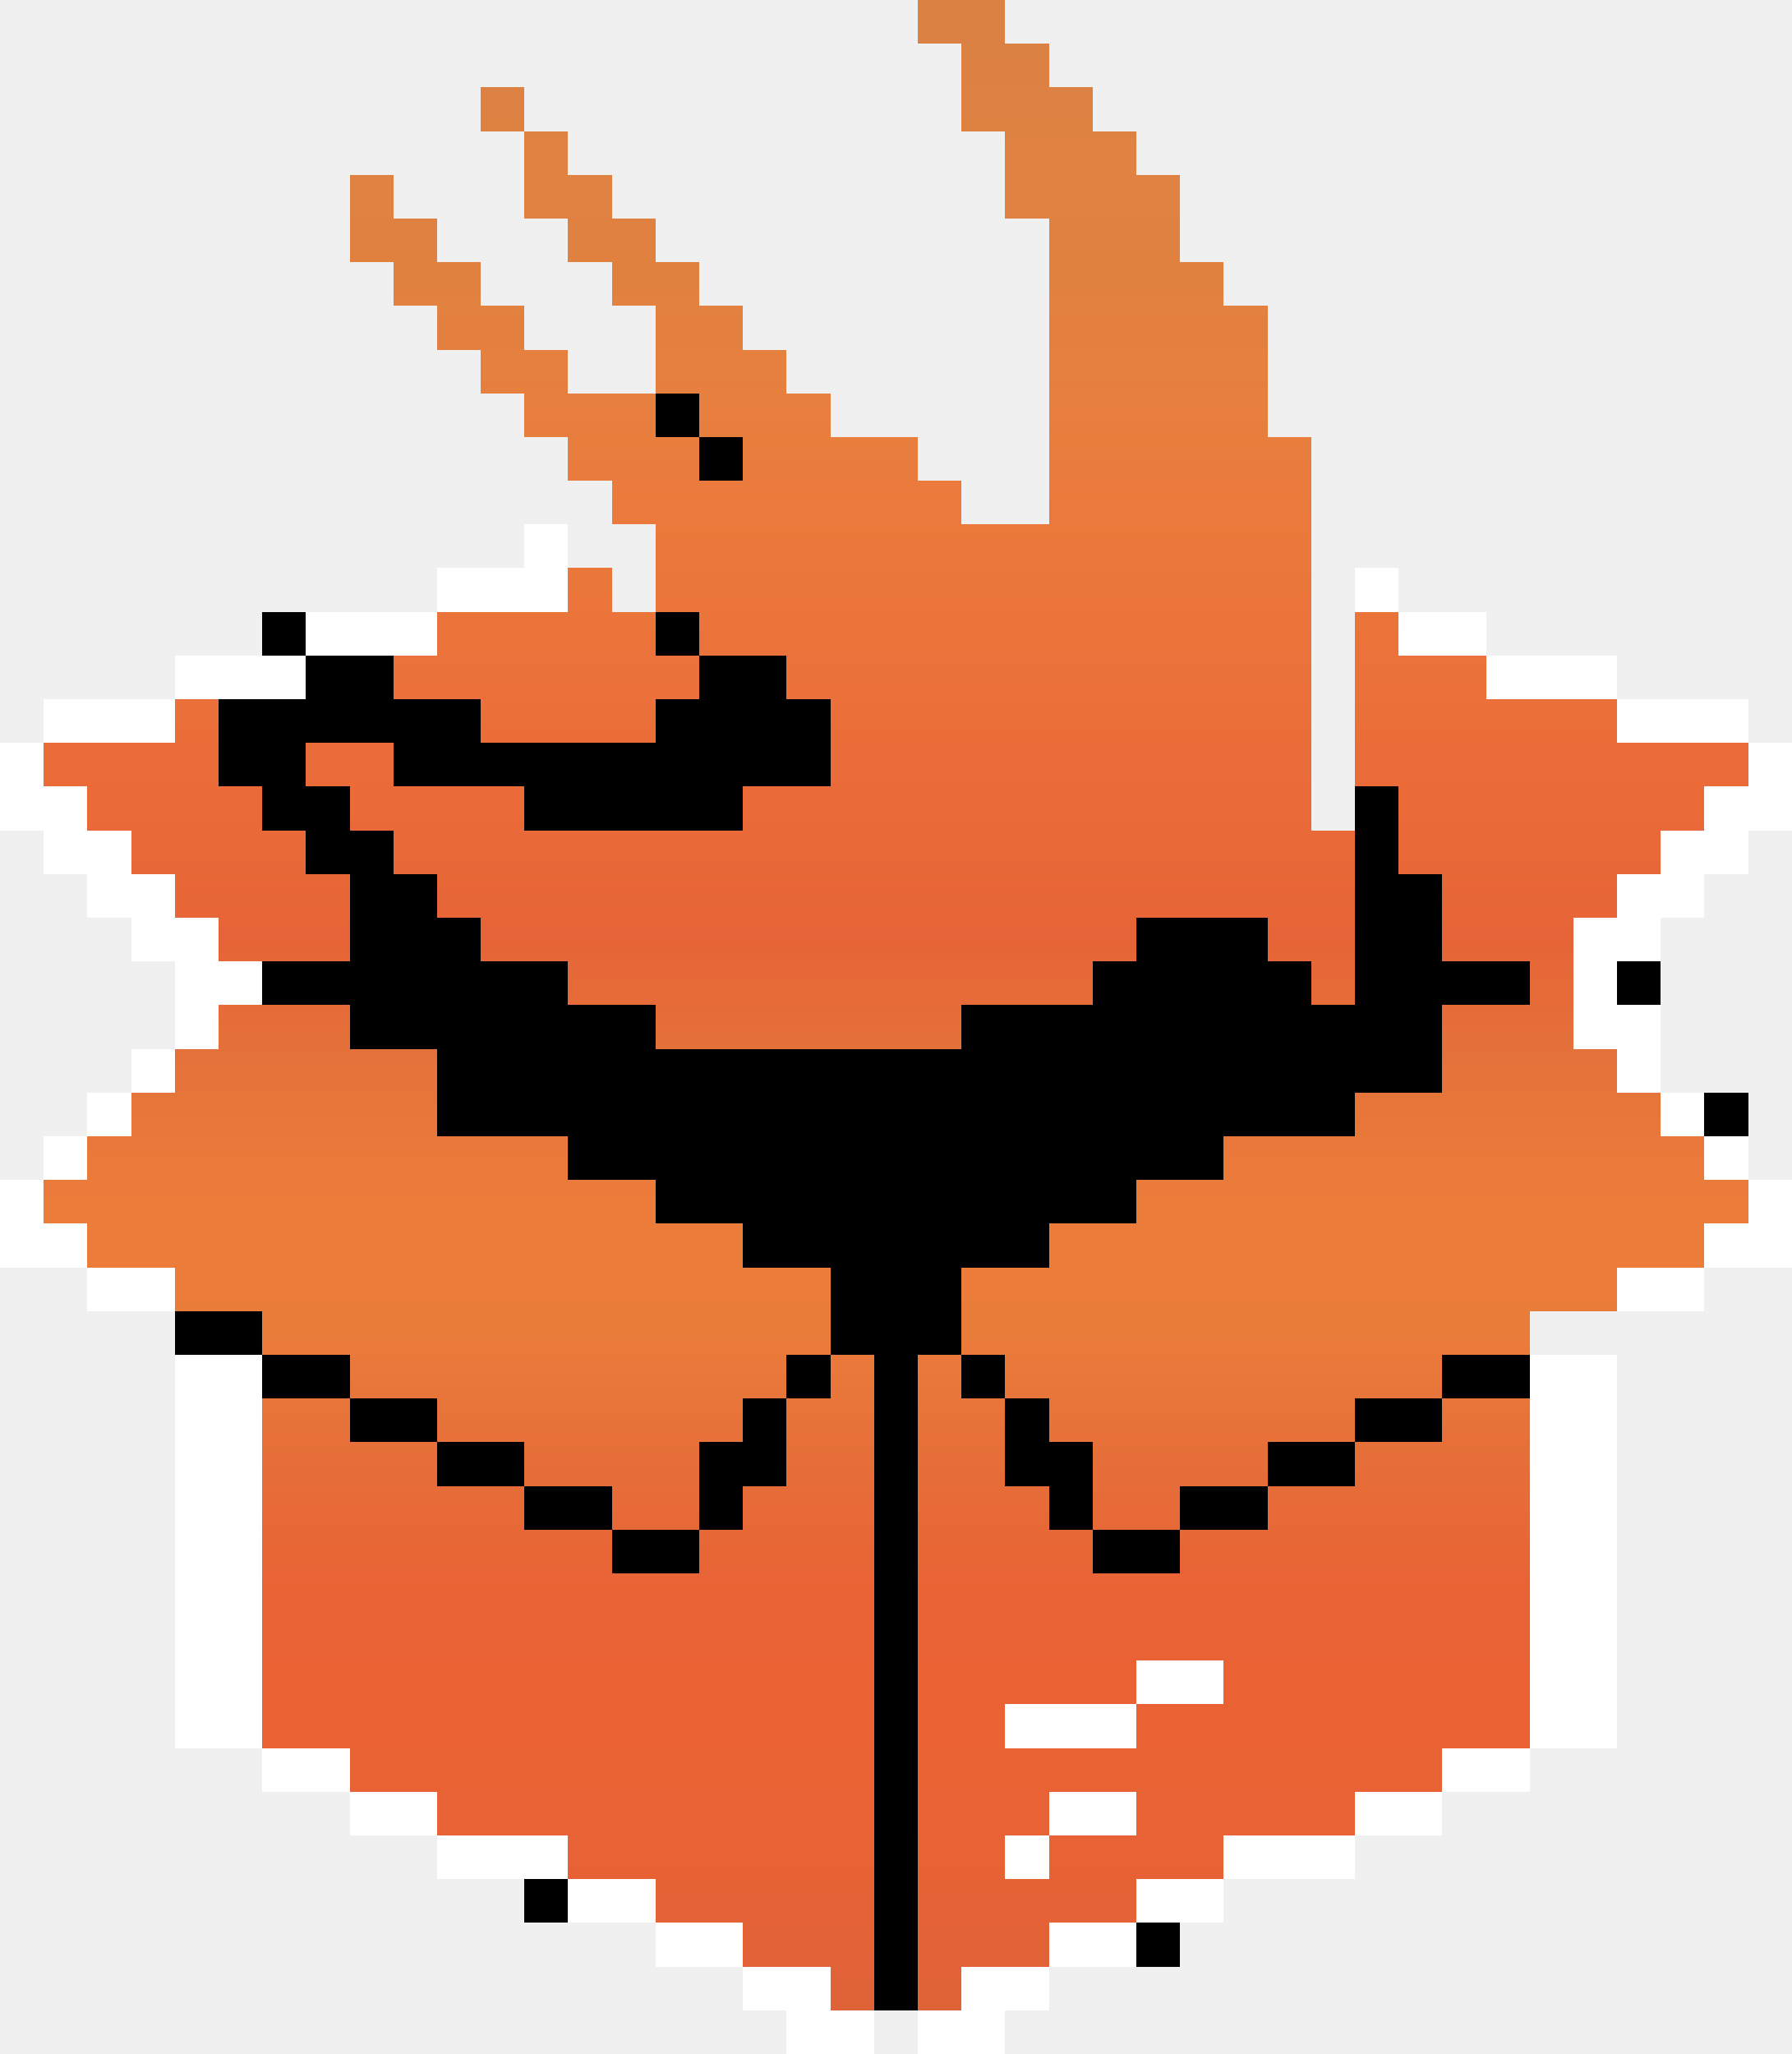
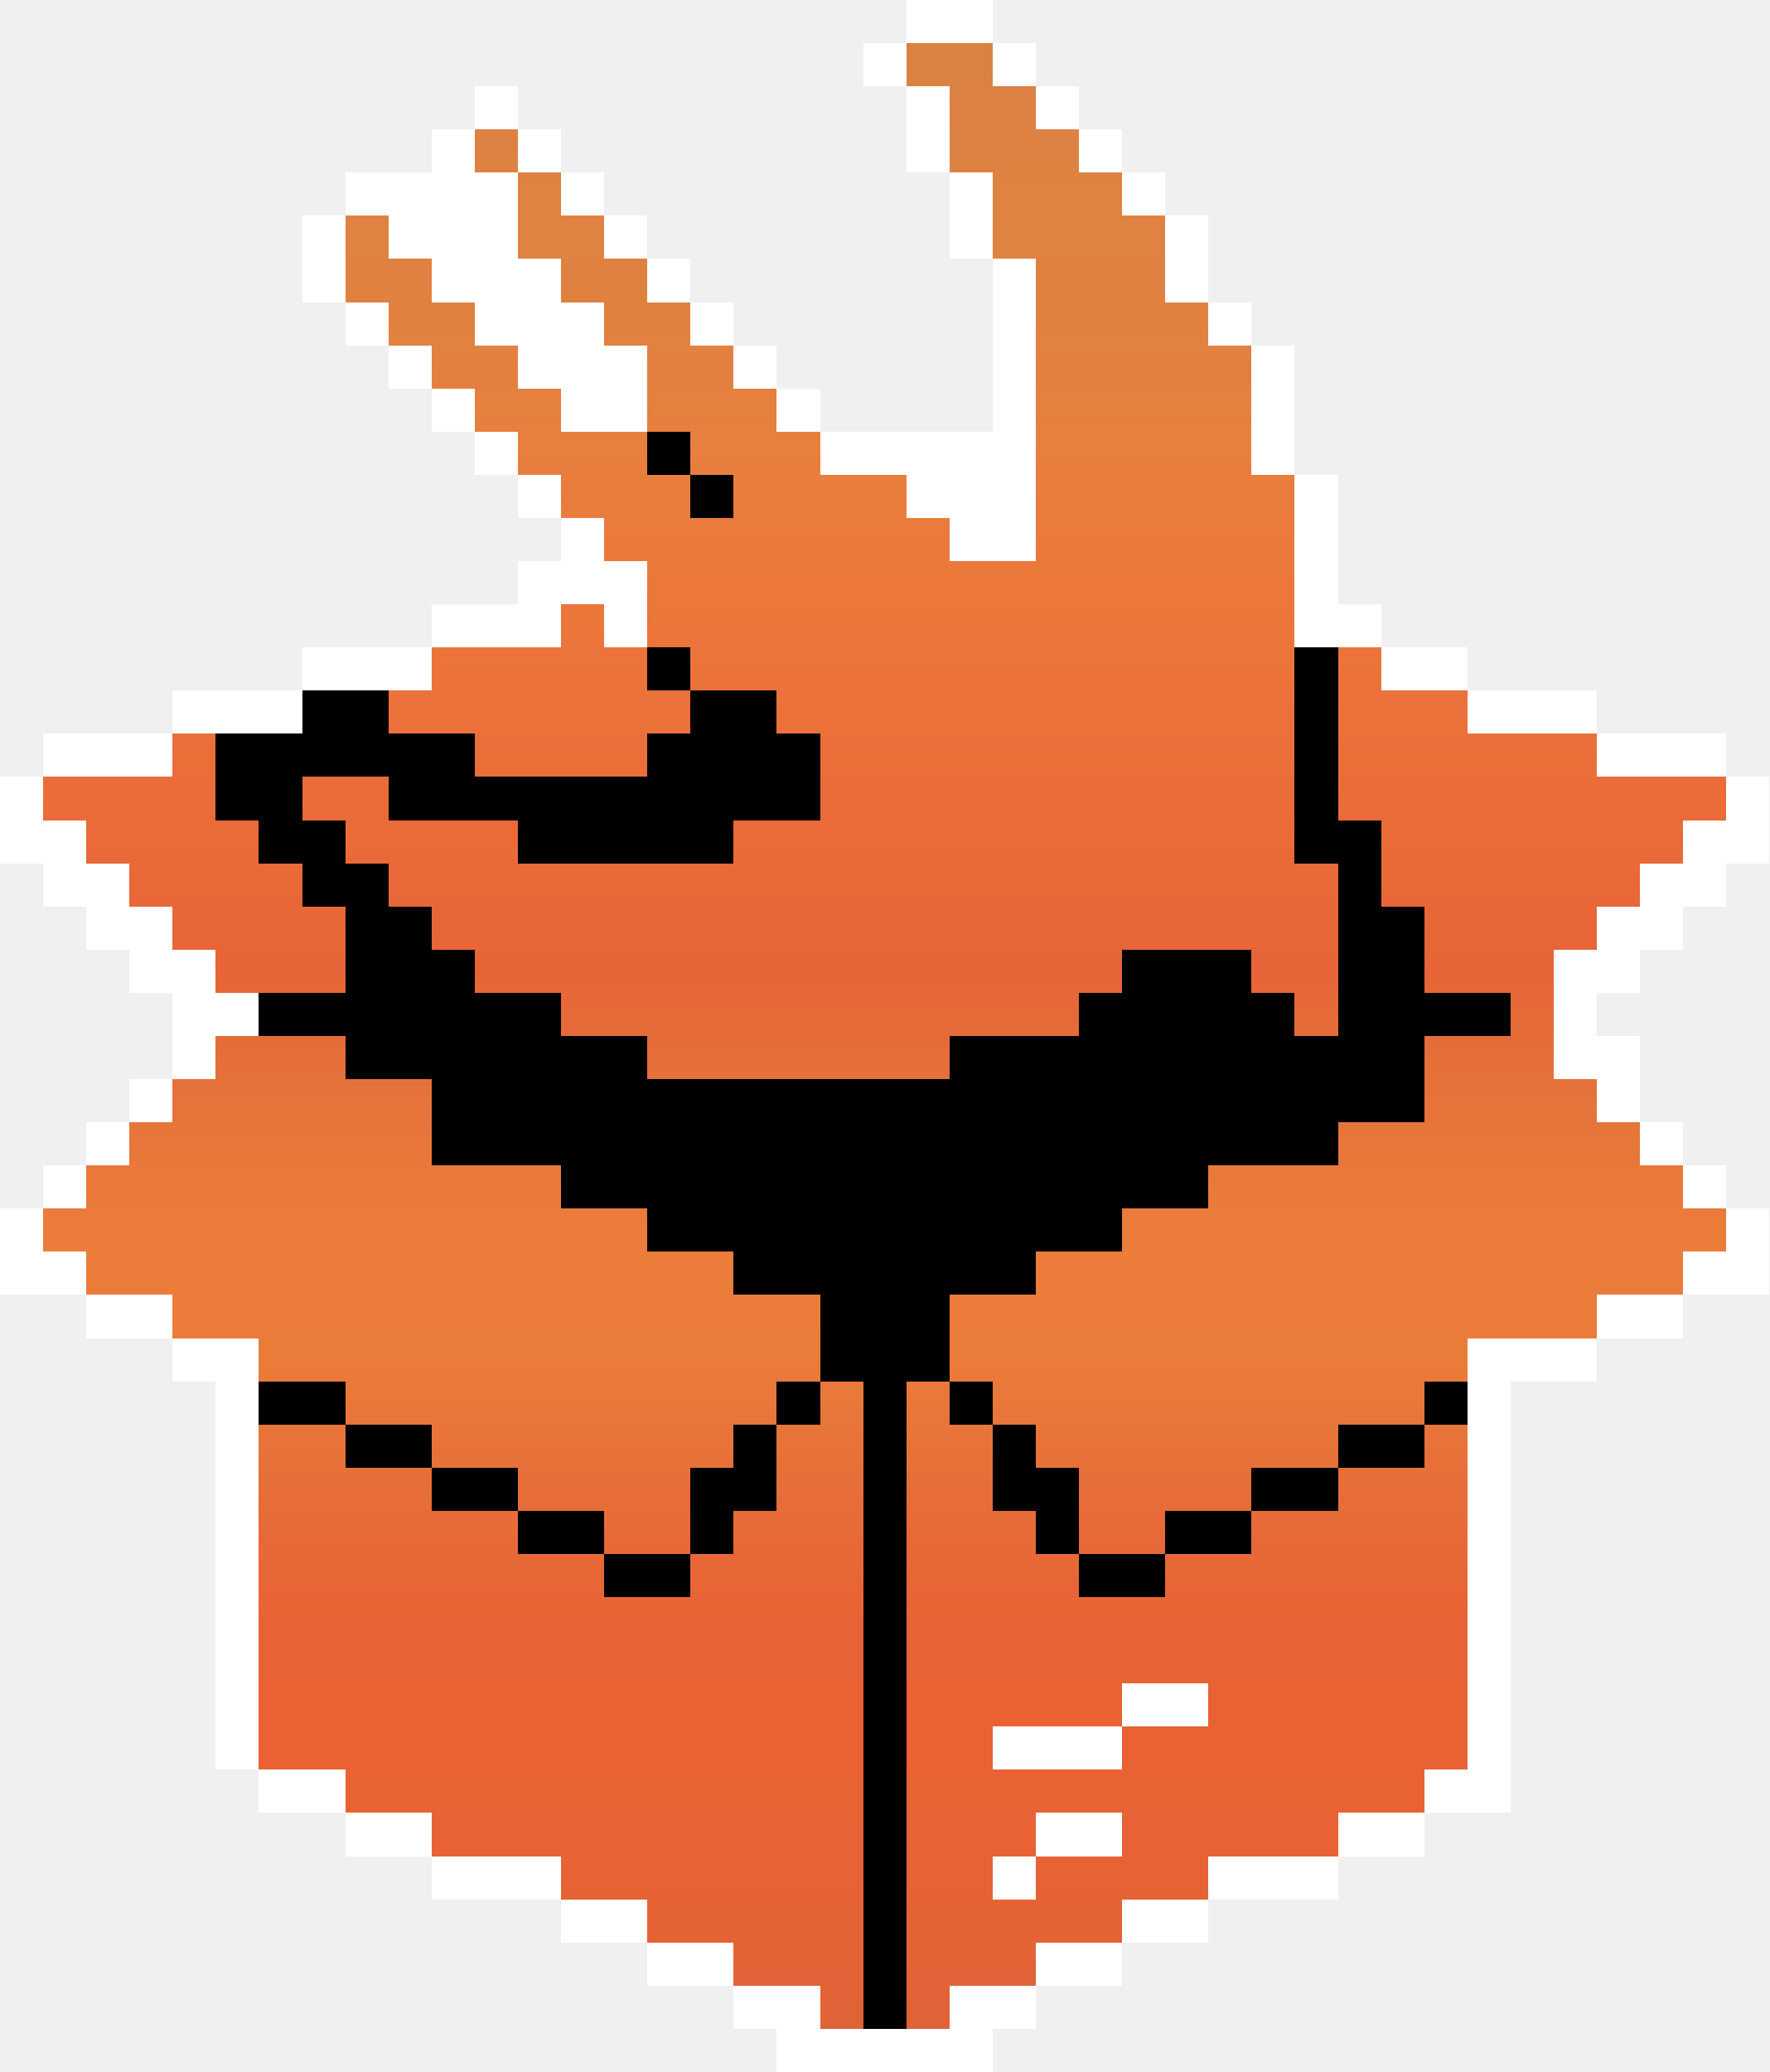
- <svg xmlns="http://www.w3.org/2000/svg" viewBox="0 0 41 47" width="410" height="470" shape-rendering="crispEdges">
+ <svg xmlns="http://www.w3.org/2000/svg" viewBox="0 -1 41 48" width="410" height="480" shape-rendering="crispEdges">
  <defs>
-     <linearGradient id="o" gradientUnits="userSpaceOnUse" x1="0" y1="0" x2="0" y2="47">
-       <stop offset="0.011" stop-color="#da8144" />
-       <stop offset="0.074" stop-color="#df8242" />
-       <stop offset="0.138" stop-color="#e18140" />
-       <stop offset="0.202" stop-color="#e87f3e" />
-       <stop offset="0.266" stop-color="#eb783a" />
-       <stop offset="0.330" stop-color="#eb713a" />
-       <stop offset="0.394" stop-color="#ea6a38" />
-       <stop offset="0.457" stop-color="#e66437" />
-       <stop offset="0.521" stop-color="#e5733a" />
-       <stop offset="0.585" stop-color="#ec7c3a" />
-       <stop offset="0.649" stop-color="#ea7c3a" />
-       <stop offset="0.713" stop-color="#e66e39" />
-       <stop offset="0.777" stop-color="#e96235" />
-       <stop offset="0.840" stop-color="#ea6234" />
-       <stop offset="0.904" stop-color="#e76235" />
-       <stop offset="0.968" stop-color="#e06337" />
-       <stop offset="0.989" stop-color="#dd6337" />
+     <linearGradient id="a" gradientUnits="userSpaceOnUse" x1="0" y1="0" x2="0" y2="47">
+       <stop offset=".011" stop-color="#da8144" />
+       <stop offset=".074" stop-color="#df8242" />
+       <stop offset=".138" stop-color="#e18140" />
+       <stop offset=".202" stop-color="#e87f3e" />
+       <stop offset=".266" stop-color="#eb783a" />
+       <stop offset=".33" stop-color="#eb713a" />
+       <stop offset=".394" stop-color="#ea6a38" />
+       <stop offset=".457" stop-color="#e66437" />
+       <stop offset=".521" stop-color="#e5733a" />
+       <stop offset=".585" stop-color="#ec7c3a" />
+       <stop offset=".649" stop-color="#ea7c3a" />
+       <stop offset=".713" stop-color="#e66e39" />
+       <stop offset=".777" stop-color="#e96235" />
+       <stop offset=".84" stop-color="#ea6234" />
+       <stop offset=".904" stop-color="#e76235" />
+       <stop offset=".968" stop-color="#e06337" />
+       <stop offset=".989" stop-color="#dd6337" />
    </linearGradient>
  </defs>
-   <g fill="url(#o)">
-     <rect x="21" y="0" width="2" height="1" />
-     <rect x="22" y="1" width="2" height="1" />
-     <rect x="11" y="2" width="1" height="1" />
-     <rect x="22" y="2" width="3" height="1" />
-     <rect x="12" y="3" width="1" height="1" />
-     <rect x="23" y="3" width="3" height="1" />
-     <rect x="8" y="4" width="1" height="1" />
-     <rect x="12" y="4" width="2" height="1" />
-     <rect x="23" y="4" width="4" height="1" />
-     <rect x="8" y="5" width="2" height="1" />
-     <rect x="13" y="5" width="2" height="1" />
-     <rect x="24" y="5" width="3" height="1" />
-     <rect x="9" y="6" width="2" height="1" />
-     <rect x="14" y="6" width="2" height="1" />
-     <rect x="24" y="6" width="4" height="1" />
-     <rect x="10" y="7" width="2" height="1" />
-     <rect x="15" y="7" width="2" height="1" />
-     <rect x="24" y="7" width="5" height="3" />
-     <rect x="11" y="8" width="2" height="1" />
-     <rect x="15" y="8" width="3" height="1" />
-     <rect x="12" y="9" width="3" height="1" />
-     <rect x="16" y="9" width="3" height="1" />
-     <rect x="13" y="10" width="3" height="1" />
-     <rect x="17" y="10" width="4" height="1" />
-     <rect x="24" y="10" width="6" height="2" />
-     <rect x="14" y="11" width="8" height="1" />
-     <rect x="15" y="12" width="15" height="2" />
-     <rect x="13" y="13" width="1" height="1" />
-     <rect x="10" y="14" width="5" height="1" />
-     <rect x="16" y="14" width="14" height="1" />
-     <rect x="31" y="14" width="1" height="1" />
-     <rect x="9" y="15" width="7" height="1" />
-     <rect x="18" y="15" width="12" height="1" />
-     <rect x="31" y="15" width="3" height="1" />
-     <rect x="4" y="16" width="1" height="1" />
-     <rect x="11" y="16" width="4" height="1" />
-     <rect x="19" y="16" width="11" height="2" />
-     <rect x="31" y="16" width="6" height="1" />
-     <rect x="1" y="17" width="4" height="1" />
-     <rect x="7" y="17" width="2" height="1" />
-     <rect x="31" y="17" width="9" height="1" />
-     <rect x="2" y="18" width="4" height="1" />
-     <rect x="8" y="18" width="4" height="1" />
-     <rect x="17" y="18" width="13" height="1" />
-     <rect x="32" y="18" width="7" height="1" />
-     <rect x="3" y="19" width="4" height="1" />
-     <rect x="9" y="19" width="22" height="1" />
-     <rect x="32" y="19" width="6" height="1" />
-     <rect x="4" y="20" width="4" height="1" />
-     <rect x="10" y="20" width="21" height="1" />
-     <rect x="33" y="20" width="4" height="1" />
-     <rect x="5" y="21" width="3" height="1" />
-     <rect x="11" y="21" width="15" height="1" />
-     <rect x="29" y="21" width="2" height="1" />
-     <rect x="33" y="21" width="3" height="1" />
-     <rect x="13" y="22" width="12" height="1" />
-     <rect x="30" y="22" width="1" height="1" />
-     <rect x="35" y="22" width="1" height="1" />
-     <rect x="5" y="23" width="3" height="1" />
-     <rect x="15" y="23" width="7" height="1" />
-     <rect x="33" y="23" width="3" height="1" />
-     <rect x="4" y="24" width="6" height="1" />
-     <rect x="33" y="24" width="4" height="1" />
-     <rect x="3" y="25" width="7" height="1" />
-     <rect x="31" y="25" width="7" height="1" />
-     <rect x="2" y="26" width="11" height="1" />
-     <rect x="28" y="26" width="11" height="1" />
-     <rect x="1" y="27" width="14" height="1" />
-     <rect x="26" y="27" width="14" height="1" />
-     <rect x="2" y="28" width="15" height="1" />
-     <rect x="24" y="28" width="15" height="1" />
-     <rect x="4" y="29" width="15" height="1" />
-     <rect x="22" y="29" width="15" height="1" />
-     <rect x="6" y="30" width="13" height="1" />
-     <rect x="22" y="30" width="13" height="1" />
-     <rect x="8" y="31" width="10" height="1" />
-     <rect x="19" y="31" width="1" height="1" />
-     <rect x="21" y="31" width="1" height="1" />
-     <rect x="23" y="31" width="10" height="1" />
-     <rect x="6" y="32" width="2" height="1" />
-     <rect x="10" y="32" width="7" height="1" />
-     <rect x="18" y="32" width="2" height="2" />
-     <rect x="21" y="32" width="2" height="2" />
-     <rect x="24" y="32" width="7" height="1" />
-     <rect x="33" y="32" width="2" height="1" />
-     <rect x="6" y="33" width="4" height="1" />
-     <rect x="12" y="33" width="4" height="1" />
-     <rect x="25" y="33" width="4" height="1" />
-     <rect x="31" y="33" width="4" height="1" />
-     <rect x="6" y="34" width="6" height="1" />
-     <rect x="14" y="34" width="2" height="1" />
-     <rect x="17" y="34" width="3" height="1" />
-     <rect x="21" y="34" width="3" height="1" />
-     <rect x="25" y="34" width="2" height="1" />
-     <rect x="29" y="34" width="6" height="1" />
-     <rect x="6" y="35" width="8" height="1" />
-     <rect x="16" y="35" width="4" height="1" />
-     <rect x="21" y="35" width="4" height="1" />
-     <rect x="27" y="35" width="8" height="1" />
-     <rect x="6" y="36" width="14" height="4" />
-     <rect x="21" y="36" width="14" height="2" />
-     <rect x="21" y="38" width="5" height="1" />
-     <rect x="28" y="38" width="7" height="1" />
-     <rect x="21" y="39" width="2" height="1" />
-     <rect x="26" y="39" width="9" height="1" />
-     <rect x="8" y="40" width="12" height="1" />
-     <rect x="21" y="40" width="12" height="1" />
-     <rect x="10" y="41" width="10" height="1" />
-     <rect x="21" y="41" width="3" height="1" />
-     <rect x="26" y="41" width="5" height="1" />
-     <rect x="13" y="42" width="7" height="1" />
-     <rect x="21" y="42" width="2" height="1" />
-     <rect x="24" y="42" width="4" height="1" />
-     <rect x="15" y="43" width="5" height="1" />
-     <rect x="21" y="43" width="5" height="1" />
-     <rect x="17" y="44" width="3" height="1" />
-     <rect x="21" y="44" width="3" height="1" />
-     <rect x="19" y="45" width="1" height="1" />
-     <rect x="21" y="45" width="1" height="1" />
+   <g fill="url(#a)">
+     <path d="M21 0h2v1h-2z" />
+     <path d="M22 1h2v1h-2z" />
+     <path d="M11 2h1v1h-1z" />
+     <path d="M22 2h3v1h-3z" />
+     <path d="M12 3h1v1h-1z" />
+     <path d="M23 3h3v1h-3z" />
+     <path d="M8 4h1v1H8z" />
+     <path d="M12 4h2v1h-2z" />
+     <path d="M23 4h4v1h-4z" />
+     <path d="M8 5h2v1H8z" />
+     <path d="M13 5h2v1h-2z" />
+     <path d="M24 5h3v1h-3z" />
+     <path d="M9 6h2v1H9z" />
+     <path d="M14 6h2v1h-2z" />
+     <path d="M24 6h4v1h-4z" />
+     <path d="M10 7h2v1h-2z" />
+     <path d="M15 7h2v1h-2z" />
+     <path d="M24 7h5v3h-5z" />
+     <path d="M11 8h2v1h-2z" />
+     <path d="M15 8h3v1h-3z" />
+     <path d="M12 9h3v1h-3z" />
+     <path d="M16 9h3v1h-3z" />
+     <path d="M13 10h3v1h-3z" />
+     <path d="M17 10h4v1h-4z" />
+     <path d="M24 10h6v2h-6z" />
+     <path d="M14 11h8v1h-8z" />
+     <path d="M15 12h15v2H15z" />
+     <path d="M13 13h1v1h-1z" />
+     <path d="M10 14h5v1h-5z" />
+     <path d="M16 14h14v1H16z" />
+     <path d="M31 14h1v1h-1z" />
+     <path d="M9 15h7v1H9z" />
+     <path d="M18 15h12v1H18z" />
+     <path d="M31 15h3v1h-3z" />
+     <path d="M4 16h1v1H4z" />
+     <path d="M11 16h4v1h-4z" />
+     <path d="M19 16h11v2H19z" />
+     <path d="M31 16h6v1h-6z" />
+     <path d="M1 17h4v1H1z" />
+     <path d="M7 17h2v1H7z" />
+     <path d="M31 17h9v1h-9z" />
+     <path d="M2 18h4v1H2z" />
+     <path d="M8 18h4v1H8z" />
+     <path d="M17 18h13v1H17z" />
+     <path d="M32 18h7v1h-7z" />
+     <path d="M3 19h4v1H3z" />
+     <path d="M9 19h22v1H9z" />
+     <path d="M32 19h6v1h-6z" />
+     <path d="M4 20h4v1H4z" />
+     <path d="M10 20h21v1H10z" />
+     <path d="M33 20h4v1h-4z" />
+     <path d="M5 21h3v1H5z" />
+     <path d="M11 21h15v1H11z" />
+     <path d="M29 21h2v1h-2z" />
+     <path d="M33 21h3v1h-3z" />
+     <path d="M13 22h12v1H13z" />
+     <path d="M30 22h1v1h-1z" />
+     <path d="M35 22h1v1h-1z" />
+     <path d="M5 23h3v1H5z" />
+     <path d="M15 23h7v1h-7z" />
+     <path d="M33 23h3v1h-3z" />
+     <path d="M4 24h6v1H4z" />
+     <path d="M33 24h4v1h-4z" />
+     <path d="M3 25h7v1H3z" />
+     <path d="M31 25h7v1h-7z" />
+     <path d="M2 26h11v1H2z" />
+     <path d="M28 26h11v1H28z" />
+     <path d="M1 27h14v1H1z" />
+     <path d="M26 27h14v1H26z" />
+     <path d="M2 28h15v1H2z" />
+     <path d="M24 28h15v1H24z" />
+     <path d="M4 29h15v1H4z" />
+     <path d="M22 29h15v1H22z" />
+     <path d="M6 30h13v1H6z" />
+     <path d="M22 30h13v1H22z" />
+     <path d="M8 31h10v1H8z" />
+     <path d="M19 31h1v1h-1z" />
+     <path d="M21 31h1v1h-1z" />
+     <path d="M23 31h10v1H23z" />
+     <path d="M6 32h2v1H6z" />
+     <path d="M10 32h7v1h-7z" />
+     <path d="M18 32h2v2h-2z" />
+     <path d="M21 32h2v2h-2z" />
+     <path d="M24 32h7v1h-7z" />
+     <path d="M33 32h2v1h-2z" />
+     <path d="M6 33h4v1H6z" />
+     <path d="M12 33h4v1h-4z" />
+     <path d="M25 33h4v1h-4z" />
+     <path d="M31 33h4v1h-4z" />
+     <path d="M6 34h6v1H6z" />
+     <path d="M14 34h2v1h-2z" />
+     <path d="M17 34h3v1h-3z" />
+     <path d="M21 34h3v1h-3z" />
+     <path d="M25 34h2v1h-2z" />
+     <path d="M29 34h6v1h-6z" />
+     <path d="M6 35h8v1H6z" />
+     <path d="M16 35h4v1h-4z" />
+     <path d="M21 35h4v1h-4z" />
+     <path d="M27 35h8v1h-8z" />
+     <path d="M6 36h14v4H6z" />
+     <path d="M21 36h14v2H21z" />
+     <path d="M21 38h5v1h-5z" />
+     <path d="M28 38h7v1h-7z" />
+     <path d="M21 39h2v1h-2z" />
+     <path d="M26 39h9v1h-9z" />
+     <path d="M8 40h12v1H8z" />
+     <path d="M21 40h12v1H21z" />
+     <path d="M10 41h10v1H10z" />
+     <path d="M21 41h3v1h-3z" />
+     <path d="M26 41h5v1h-5z" />
+     <path d="M13 42h7v1h-7z" />
+     <path d="M21 42h2v1h-2z" />
+     <path d="M24 42h4v1h-4z" />
+     <path d="M15 43h5v1h-5z" />
+     <path d="M21 43h5v1h-5z" />
+     <path d="M17 44h3v1h-3z" />
+     <path d="M21 44h3v1h-3z" />
+     <path d="M19 45h1v1h-1z" />
+     <path d="M21 45h1v1h-1z" />
  </g>
-   <g fill="#000">
-     <rect x="15" y="9" width="1" height="1" />
-     <rect x="16" y="10" width="1" height="1" />
-     <rect x="6" y="14" width="1" height="1" />
-     <rect x="15" y="14" width="1" height="1" />
-     <rect x="7" y="15" width="2" height="1" />
-     <rect x="16" y="15" width="2" height="1" />
-     <rect x="5" y="16" width="6" height="1" />
-     <rect x="15" y="16" width="4" height="1" />
-     <rect x="5" y="17" width="2" height="1" />
-     <rect x="9" y="17" width="10" height="1" />
-     <rect x="6" y="18" width="2" height="1" />
-     <rect x="12" y="18" width="5" height="1" />
-     <rect x="31" y="18" width="1" height="2" />
-     <rect x="7" y="19" width="2" height="1" />
-     <rect x="8" y="20" width="2" height="1" />
-     <rect x="31" y="20" width="2" height="2" />
-     <rect x="8" y="21" width="3" height="1" />
-     <rect x="26" y="21" width="3" height="1" />
-     <rect x="6" y="22" width="7" height="1" />
-     <rect x="25" y="22" width="5" height="1" />
-     <rect x="31" y="22" width="4" height="1" />
-     <rect x="37" y="22" width="1" height="1" />
-     <rect x="8" y="23" width="7" height="1" />
-     <rect x="22" y="23" width="11" height="1" />
-     <rect x="10" y="24" width="23" height="1" />
-     <rect x="10" y="25" width="21" height="1" />
-     <rect x="39" y="25" width="1" height="1" />
-     <rect x="13" y="26" width="15" height="1" />
-     <rect x="15" y="27" width="11" height="1" />
-     <rect x="17" y="28" width="7" height="1" />
-     <rect x="19" y="29" width="3" height="2" />
-     <rect x="4" y="30" width="2" height="1" />
-     <rect x="6" y="31" width="2" height="1" />
-     <rect x="18" y="31" width="1" height="1" />
-     <rect x="20" y="31" width="1" height="15" />
-     <rect x="22" y="31" width="1" height="1" />
-     <rect x="33" y="31" width="2" height="1" />
-     <rect x="8" y="32" width="2" height="1" />
-     <rect x="17" y="32" width="1" height="1" />
-     <rect x="23" y="32" width="1" height="1" />
-     <rect x="31" y="32" width="2" height="1" />
-     <rect x="10" y="33" width="2" height="1" />
-     <rect x="16" y="33" width="2" height="1" />
-     <rect x="23" y="33" width="2" height="1" />
-     <rect x="29" y="33" width="2" height="1" />
-     <rect x="12" y="34" width="2" height="1" />
-     <rect x="16" y="34" width="1" height="1" />
-     <rect x="24" y="34" width="1" height="1" />
-     <rect x="27" y="34" width="2" height="1" />
-     <rect x="14" y="35" width="2" height="1" />
-     <rect x="25" y="35" width="2" height="1" />
-     <rect x="12" y="43" width="1" height="1" />
-     <rect x="26" y="44" width="1" height="1" />
-   </g>
-   <g fill="#fff">
-     <rect x="12" y="12" width="1" height="1" />
-     <rect x="10" y="13" width="3" height="1" />
-     <rect x="31" y="13" width="1" height="1" />
-     <rect x="7" y="14" width="3" height="1" />
-     <rect x="32" y="14" width="2" height="1" />
-     <rect x="4" y="15" width="3" height="1" />
-     <rect x="34" y="15" width="3" height="1" />
-     <rect x="1" y="16" width="3" height="1" />
-     <rect x="37" y="16" width="3" height="1" />
-     <rect x="0" y="17" width="1" height="1" />
-     <rect x="40" y="17" width="1" height="1" />
-     <rect x="0" y="18" width="2" height="1" />
-     <rect x="39" y="18" width="2" height="1" />
-     <rect x="1" y="19" width="2" height="1" />
-     <rect x="38" y="19" width="2" height="1" />
-     <rect x="2" y="20" width="2" height="1" />
-     <rect x="37" y="20" width="2" height="1" />
-     <rect x="3" y="21" width="2" height="1" />
-     <rect x="36" y="21" width="2" height="1" />
-     <rect x="4" y="22" width="2" height="1" />
-     <rect x="36" y="22" width="1" height="1" />
-     <rect x="4" y="23" width="1" height="1" />
-     <rect x="36" y="23" width="2" height="1" />
-     <rect x="3" y="24" width="1" height="1" />
-     <rect x="37" y="24" width="1" height="1" />
-     <rect x="2" y="25" width="1" height="1" />
-     <rect x="38" y="25" width="1" height="1" />
-     <rect x="1" y="26" width="1" height="1" />
-     <rect x="39" y="26" width="1" height="1" />
-     <rect x="0" y="27" width="1" height="1" />
-     <rect x="40" y="27" width="1" height="1" />
-     <rect x="0" y="28" width="2" height="1" />
-     <rect x="39" y="28" width="2" height="1" />
-     <rect x="2" y="29" width="2" height="1" />
-     <rect x="37" y="29" width="2" height="1" />
-     <rect x="4" y="31" width="2" height="9" />
-     <rect x="35" y="31" width="2" height="9" />
-     <rect x="26" y="38" width="2" height="1" />
-     <rect x="23" y="39" width="3" height="1" />
-     <rect x="6" y="40" width="2" height="1" />
-     <rect x="33" y="40" width="2" height="1" />
-     <rect x="8" y="41" width="2" height="1" />
-     <rect x="24" y="41" width="2" height="1" />
-     <rect x="31" y="41" width="2" height="1" />
-     <rect x="10" y="42" width="3" height="1" />
-     <rect x="23" y="42" width="1" height="1" />
-     <rect x="28" y="42" width="3" height="1" />
-     <rect x="13" y="43" width="2" height="1" />
-     <rect x="26" y="43" width="2" height="1" />
-     <rect x="15" y="44" width="2" height="1" />
-     <rect x="24" y="44" width="2" height="1" />
-     <rect x="17" y="45" width="2" height="1" />
-     <rect x="22" y="45" width="2" height="1" />
-     <rect x="18" y="46" width="2" height="1" />
-     <rect x="21" y="46" width="2" height="1" />
-   </g>
+   <path d="M15 9h1v1h-1zm1 1h1v1h-1zm-1 4h1v1h-1zm-8 1h2v1H7zm9 0h2v1h-2zM5 16h6v1H5zm10 0h4v1h-4zM5 17h2v1H5zm4 0h10v1H9zm-3 1h2v1H6zm6 0h5v1h-5zm19 0h1v2h-1zM7 19h2v1H7zm1 1h2v1H8zm23 0h2v2h-2zM8 21h3v1H8zm18 0h3v1h-3zM6 22h7v1H6zm19 0h5v1h-5zm6 0h4v1h-4zM8 23h7v1H8zm14 0h11v1H22zm-12 1h23v1H10zm0 1h21v1H10zm3 1h15v1H13zm2 1h11v1H15zm2 1h7v1h-7zm2 1h3v2h-3zM4 30h2v1H4zm2 1h2v1H6zm12 0h1v1h-1zm2 0h1v15h-1zm2 0h1v1h-1zm11 0h2v1h-2zM8 32h2v1H8zm9 0h1v1h-1zm6 0h1v1h-1zm8 0h2v1h-2zm-21 1h2v1h-2zm6 0h2v1h-2zm7 0h2v1h-2zm6 0h2v1h-2zm-17 1h2v1h-2zm4 0h1v1h-1zm8 0h1v1h-1zm3 0h2v1h-2zm-13 1h2v1h-2zm11 0h2v1h-2zm5-21h1v5h-1z" />
+   <path d="M21-1h2v1h-2zm-1 1h1v1h-1zm3 0h1v1h-1zM11 1h1v1h-1zm10 0h1v1h-1zm3 0h1v1h-1zM10 2h1v1h-1zm2 0h1v1h-1zm9 0h1v1h-1zm4 0h1v1h-1zM8 3h4v1H8zm5 0h1v1h-1zm9 0h1v1h-1zm4 0h1v1h-1zM7 4h1v1H7zm2 0h3v1H9zm5 0h1v1h-1zm8 0h1v1h-1zm5 0h1v1h-1zM7 5h1v1H7zm3 0h3v1h-3zm5 0h1v1h-1zm8 0h1v1h-1zm4 0h1v1h-1zM8 6h1v1H8zm3 0h3v1h-3zm5 0h1v1h-1zm7 0h1v1h-1zm5 0h1v1h-1zM9 7h1v1H9zm3 0h3v1h-3zm5 0h1v1h-1zm6 0h1v1h-1zm6 0h1v1h-1zM10 8h1v1h-1zm3 0h2v1h-2zm5 0h1v1h-1zm5 0h1v1h-1zm6 0h1v1h-1zM11 9h1v1h-1zm8 0h5v1h-5zm10 0h1v1h-1zm-17 1h1v1h-1zm9 0h3v1h-3zm9 0h1v1h-1zm-17 1h1v1h-1zm9 0h2v1h-2zm8 0h1v1h-1zm-17 1h2v1h-2zm17 0h1v2h-1zm-16 1h1v1h-1zm-2-1h1v1h-1zm-2 1h3v1h-3zm21 0h1v1h-1zM7 14h3v1H7zm25 0h2v1h-2zM4 15h3v1H4zm30 0h3v1h-3zM1 16h3v1H1zm36 0h3v1h-3zM0 17h1v1H0zm40 0h1v1h-1zM0 18h2v1H0zm39 0h2v1h-2zM1 19h2v1H1zm37 0h2v1h-2zM2 20h2v1H2zm35 0h2v1h-2zM3 21h2v1H3zm33 0h2v1h-2zM4 22h2v1H4zm32 0h1v1h-1zM4 23h1v1H4zm32 0h2v1h-2zM3 24h1v1H3zm34 0h1v1h-1zM2 25h1v1H2zm36 0h1v1h-1zM1 26h1v1H1zm38 0h1v1h-1zM0 27h1v1H0zm40 0h1v1h-1zM0 28h2v1H0zm39 0h2v1h-2zM2 29h2v1H2zm35 0h2v1h-2zM5 30h1v10H5zm-1 0h1v1H4zm30 0h1v10h-1zm1 0h2v1h-2zm-9 8h2v1h-2zm-3 1h3v1h-3zM6 40h2v1H6zm27 0h2v1h-2zM8 41h2v1H8zm16 0h2v1h-2zm7 0h2v1h-2zm-21 1h3v1h-3zm13 0h1v1h-1zm5 0h3v1h-3zm-15 1h2v1h-2zm13 0h2v1h-2zm-11 1h2v1h-2zm9 0h2v1h-2zm-7 1h2v1h-2zm5 0h2v1h-2zm-4 1h3v1h-3zm3 0h2v1h-2z" fill="#fff" />
</svg>
